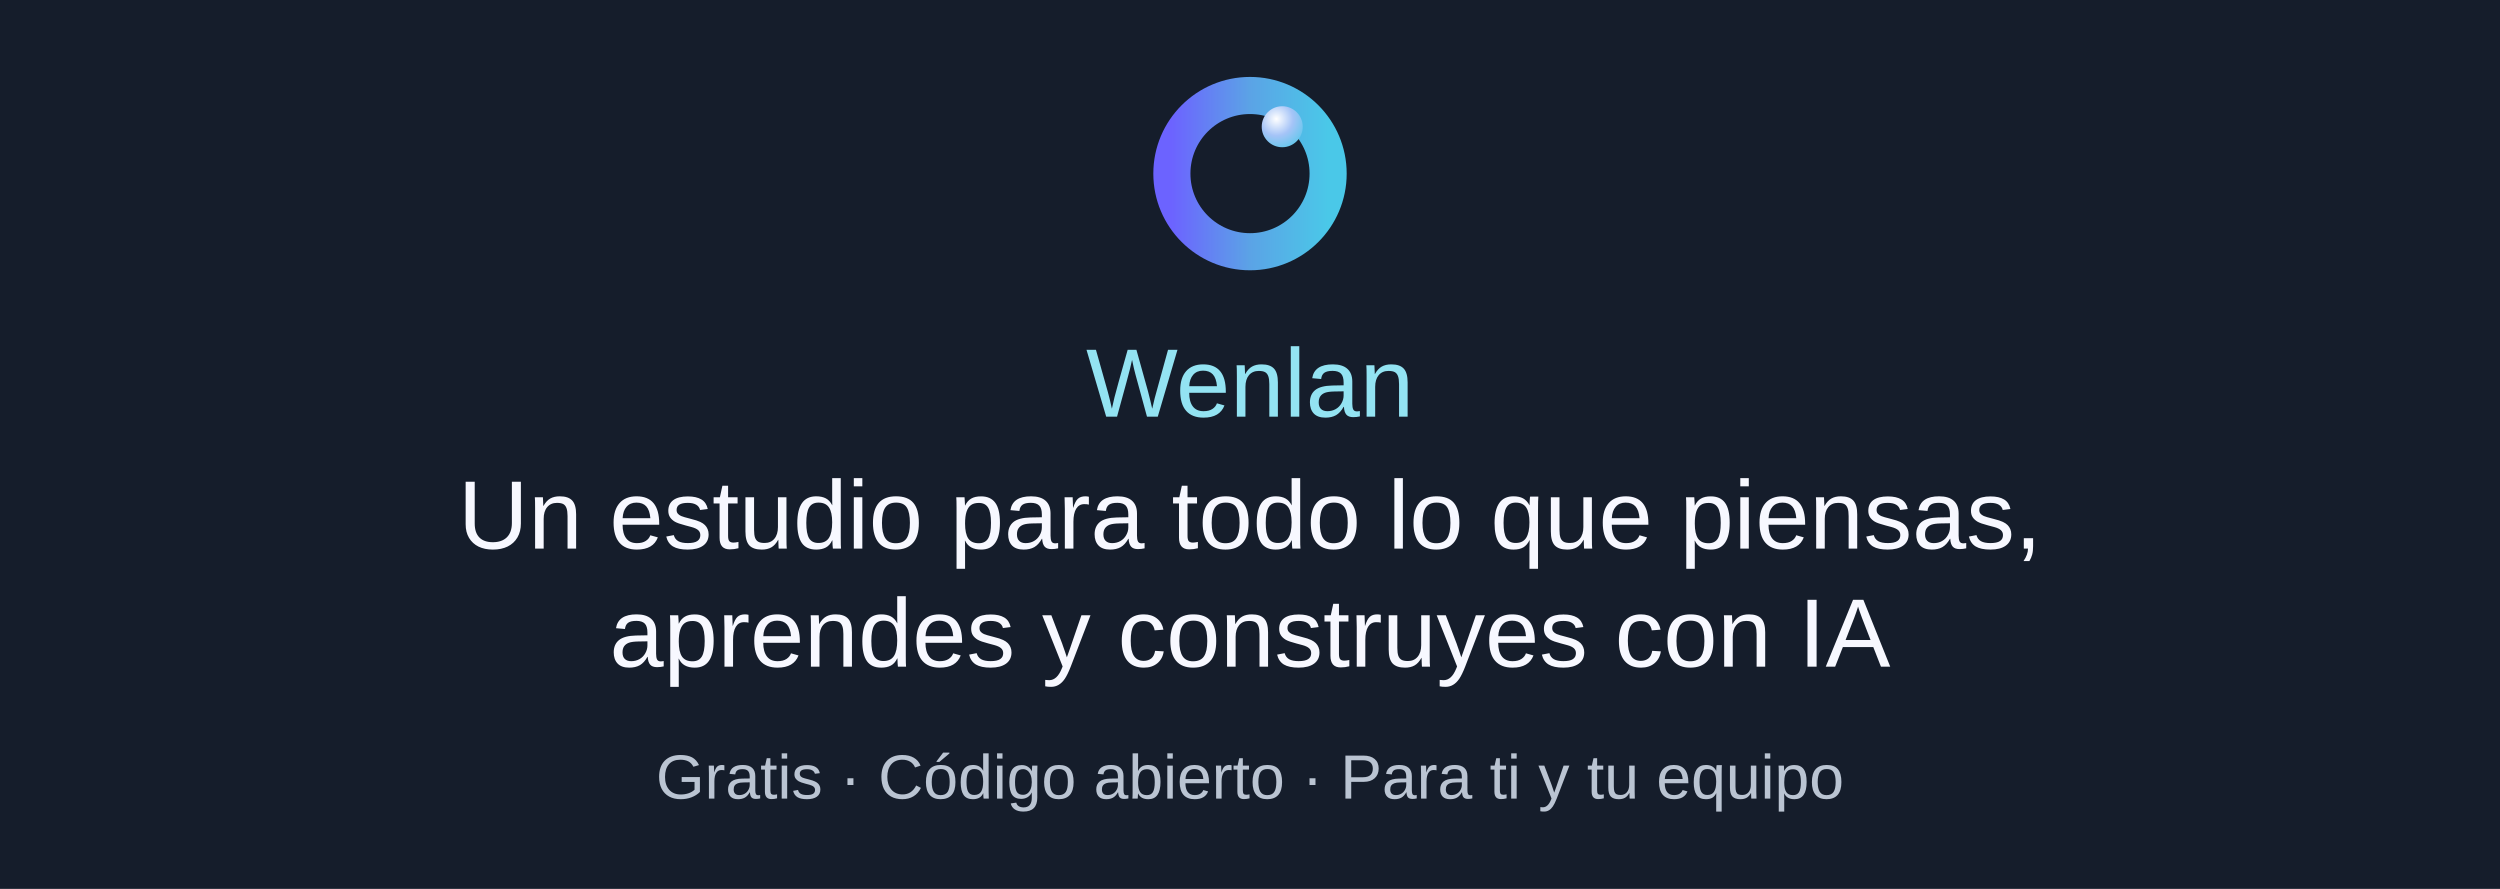
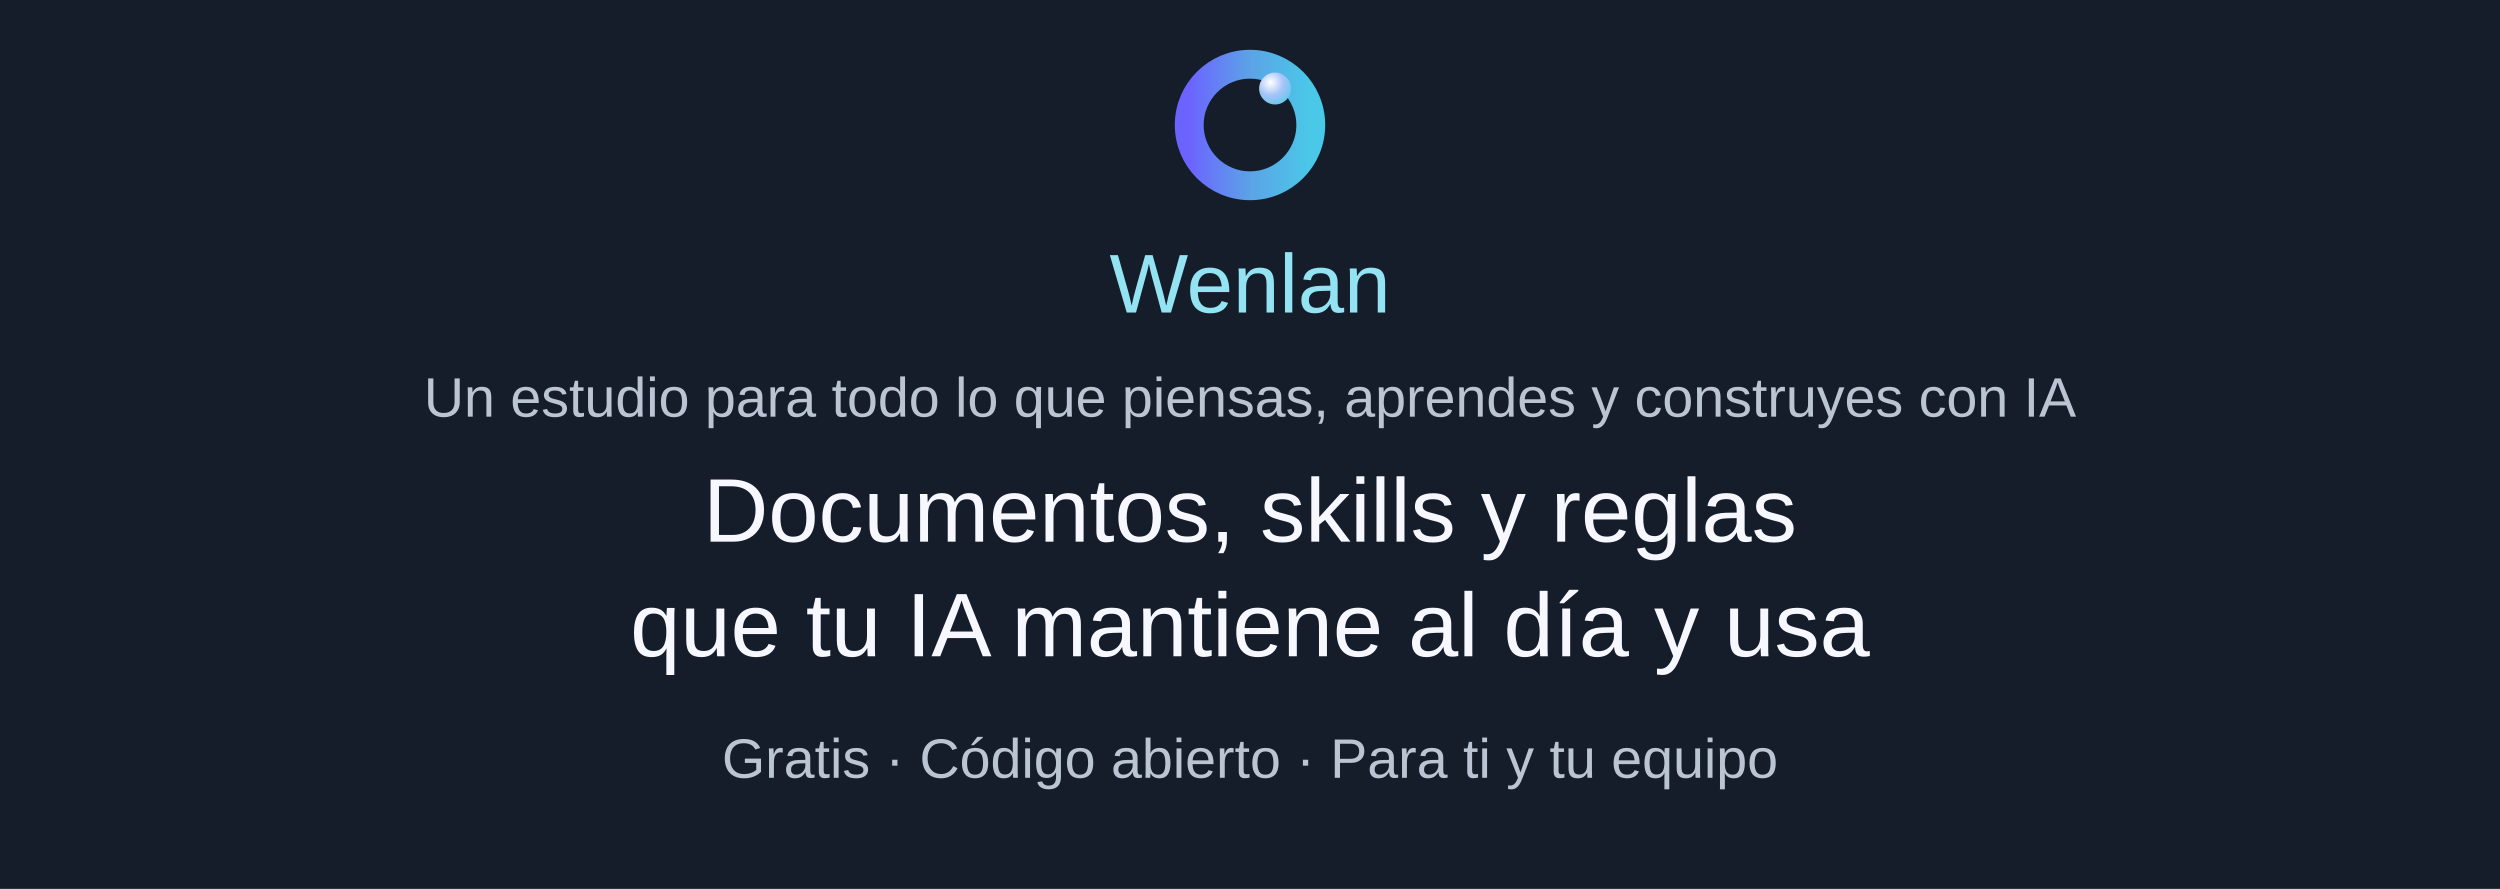
<svg xmlns="http://www.w3.org/2000/svg" width="720" height="256" viewBox="0 0 720 256" fill="none" role="img" aria-labelledby="title desc">
  <rect width="720" height="256" fill="#151D2B" />
-   <g transform="translate(324 14) scale(0.140625)">
+   <g transform="translate(332 8) scale(0.109375)">
    <circle cx="256" cy="256" r="160" fill="none" stroke="url(#banner-es-ES-mobile-ring)" stroke-width="76" />
    <circle cx="322" cy="160" r="42" fill="url(#banner-es-ES-mobile-orb)" />
  </g>
-   <text x="360" y="120" fill="#93E3F2" font-size="28" font-weight="500" text-anchor="middle">
+   <text x="360" y="90" fill="#93E3F2" font-size="24" font-weight="500" text-anchor="middle">
    <tspan font-family="-apple-system, BlinkMacSystemFont, &quot;SF Pro Display&quot;, &quot;Helvetica Neue&quot;, Arial, sans-serif">Wenlan</tspan>
  </text>
-   <text x="360" y="158" fill="#F7F8FF" font-family="-apple-system, BlinkMacSystemFont, &quot;SF Pro Display&quot;, &quot;Helvetica Neue&quot;, Arial, sans-serif" font-size="28" font-weight="500" text-anchor="middle">Un estudio para todo lo que piensas,</text>
-   <text x="360" y="192" fill="#F7F8FF" font-family="-apple-system, BlinkMacSystemFont, &quot;SF Pro Display&quot;, &quot;Helvetica Neue&quot;, Arial, sans-serif" font-size="28" font-weight="500" text-anchor="middle">aprendes y construyes con IA</text>
-   <text x="360" y="230" fill="#BAC4D2" font-family="-apple-system, BlinkMacSystemFont, &quot;SF Pro Display&quot;, &quot;Helvetica Neue&quot;, Arial, sans-serif" font-size="18" font-weight="400" text-anchor="middle">Gratis · Código abierto · Para ti y tu equipo</text>
+   <text x="360" y="120" fill="#BAC4D2" font-family="-apple-system, BlinkMacSystemFont, &quot;SF Pro Display&quot;, &quot;Helvetica Neue&quot;, Arial, sans-serif" font-size="16" font-weight="400" text-anchor="middle">Un estudio para todo lo que piensas, aprendes y construyes con IA</text>
+   <text x="360" y="156" fill="#F7F8FF" font-family="-apple-system, BlinkMacSystemFont, &quot;SF Pro Display&quot;, &quot;Helvetica Neue&quot;, Arial, sans-serif" font-size="26" font-weight="500" text-anchor="middle">Documentos, skills y reglas</text>
+   <text x="360" y="189" fill="#F7F8FF" font-family="-apple-system, BlinkMacSystemFont, &quot;SF Pro Display&quot;, &quot;Helvetica Neue&quot;, Arial, sans-serif" font-size="26" font-weight="500" text-anchor="middle">que tu IA mantiene al día y usa</text>
+   <text x="360" y="224" fill="#BAC4D2" font-family="-apple-system, BlinkMacSystemFont, &quot;SF Pro Display&quot;, &quot;Helvetica Neue&quot;, Arial, sans-serif" font-size="16" font-weight="400" text-anchor="middle">Gratis · Código abierto · Para ti y tu equipo</text>
  <defs>
    <linearGradient id="banner-es-ES-mobile-ring" x1="96" y1="256" x2="416" y2="256" gradientUnits="userSpaceOnUse">
      <stop stop-color="#6C63FF" />
      <stop offset="0.5" stop-color="#5BA3E6" />
      <stop offset="1" stop-color="#4AC8E8" />
    </linearGradient>
    <radialGradient id="banner-es-ES-mobile-orb" cx="0" cy="0" r="1" gradientUnits="userSpaceOnUse" gradientTransform="translate(310 144) rotate(52.125) scale(76.0263)">
      <stop stop-color="#FFFFFF" />
      <stop offset="0.45" stop-color="#A5C4F7" />
      <stop offset="1" stop-color="#4AC8E8" />
    </radialGradient>
  </defs>
</svg>
